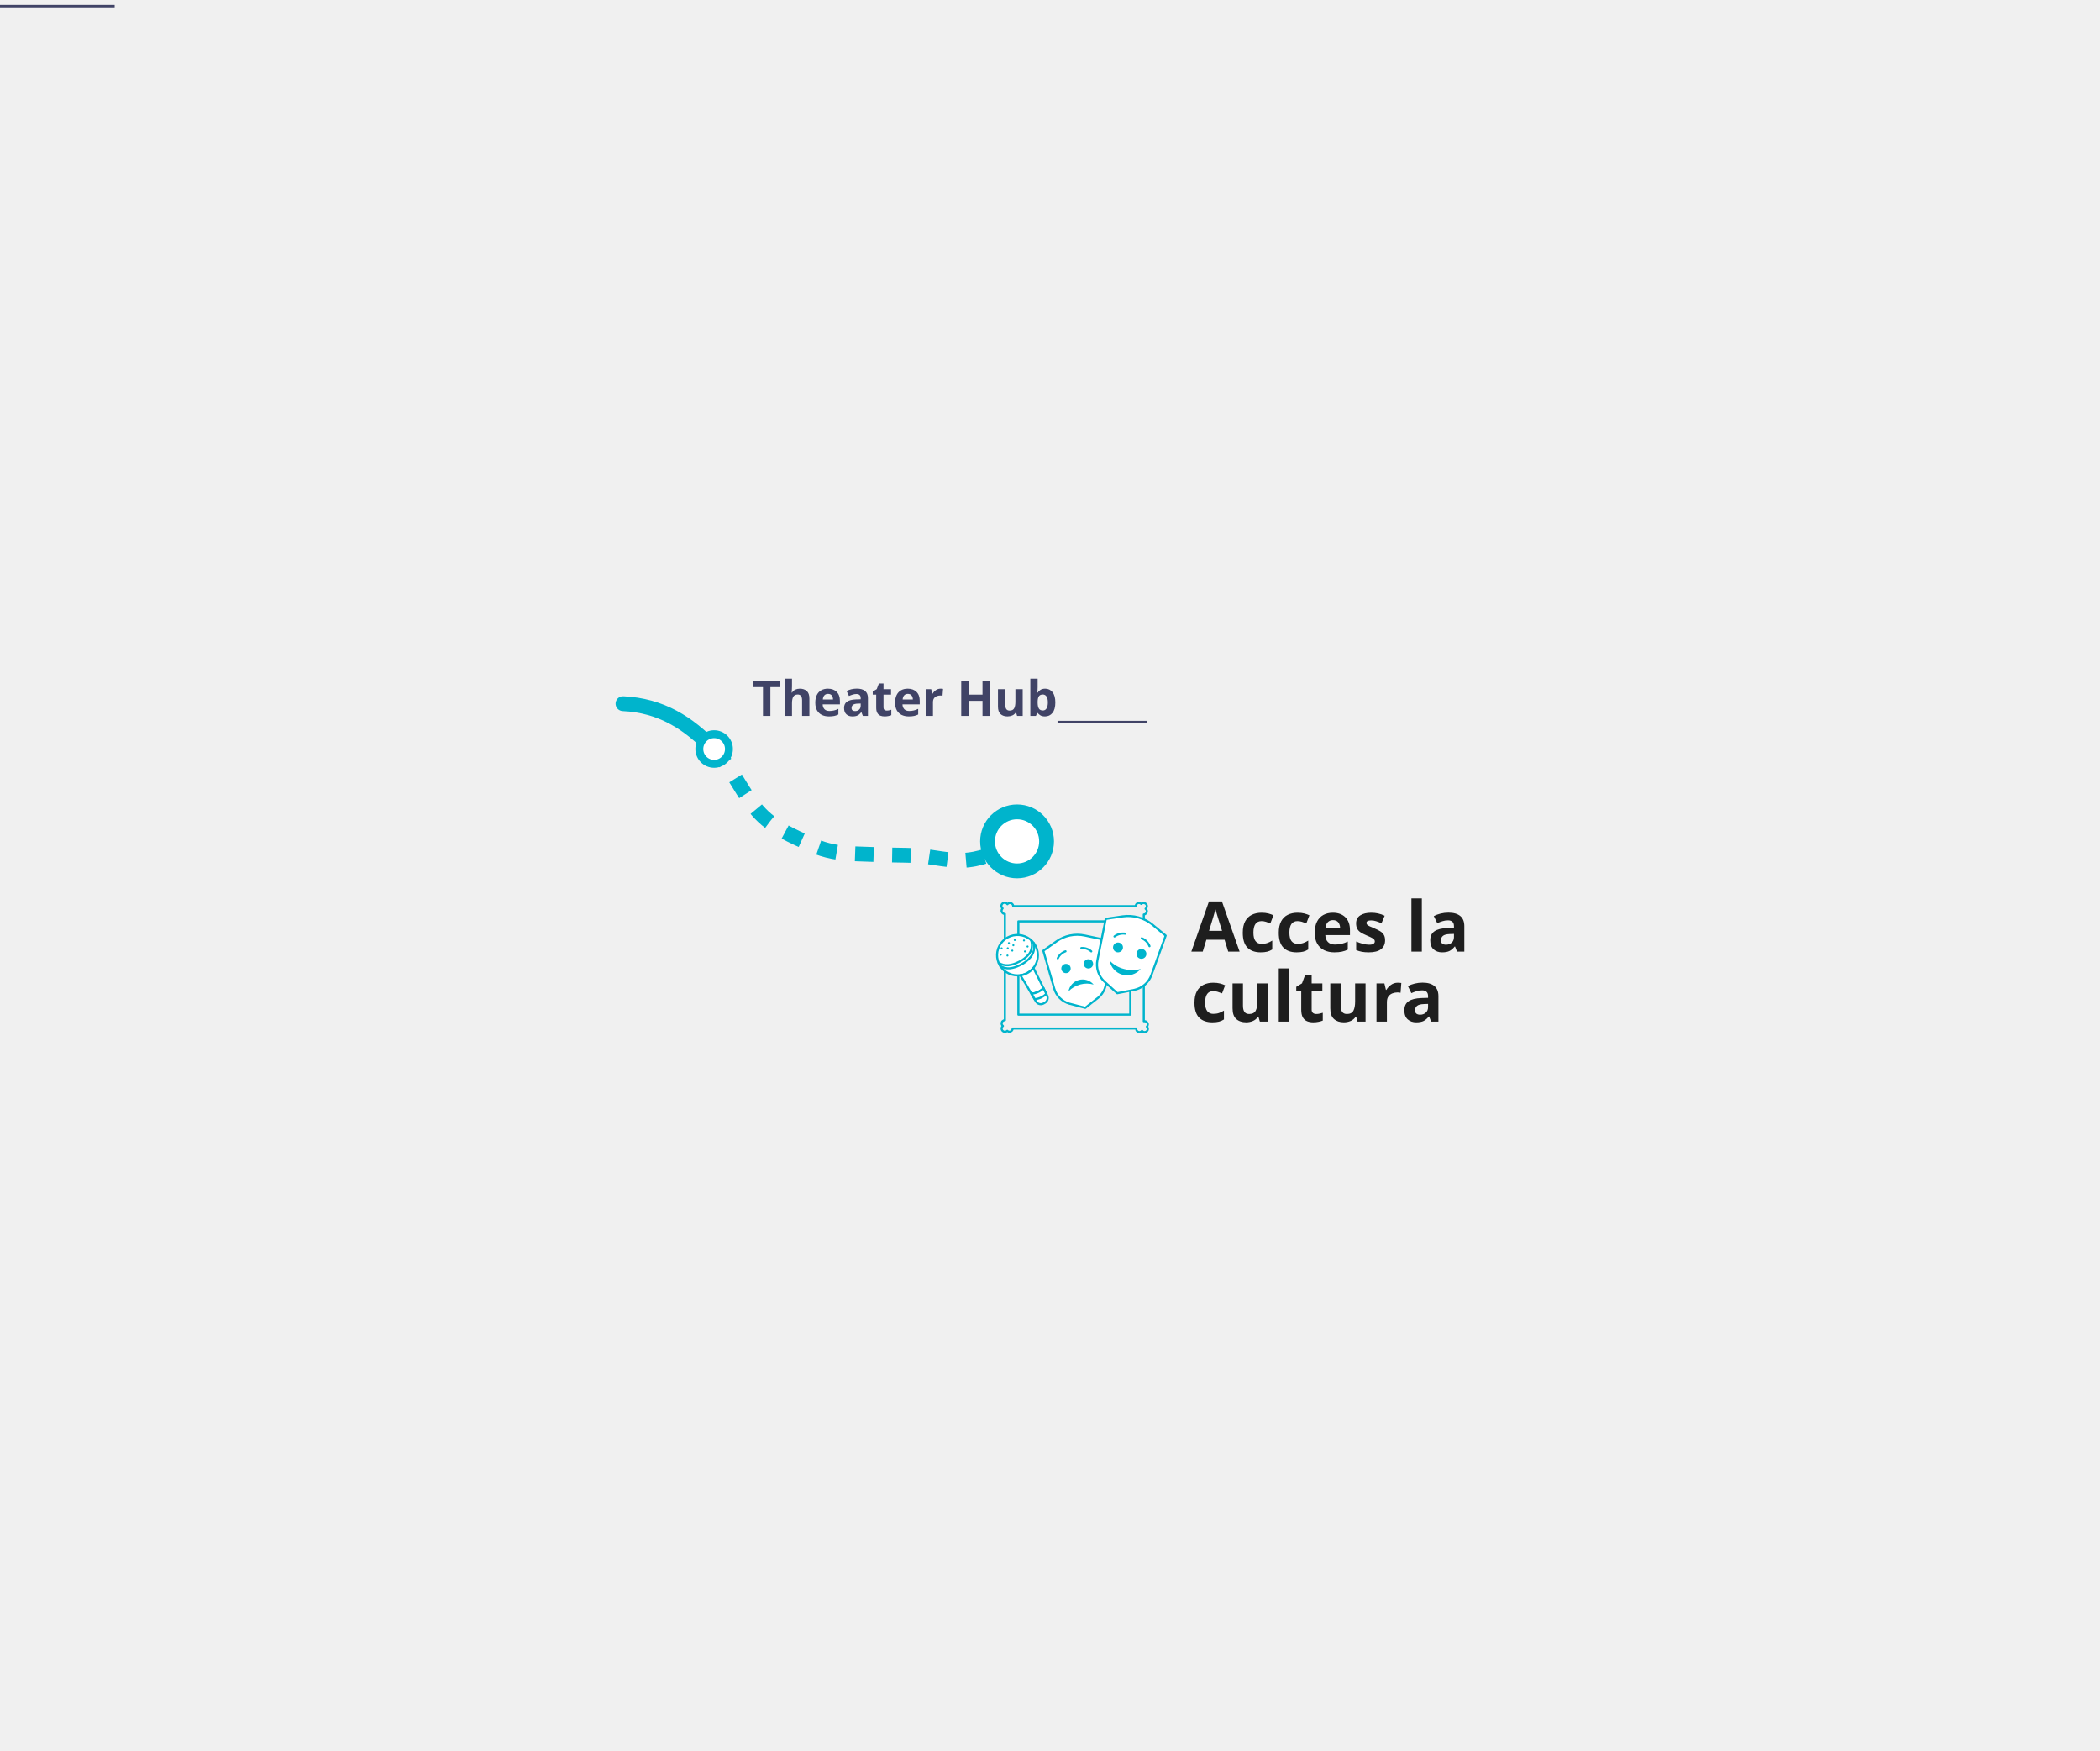
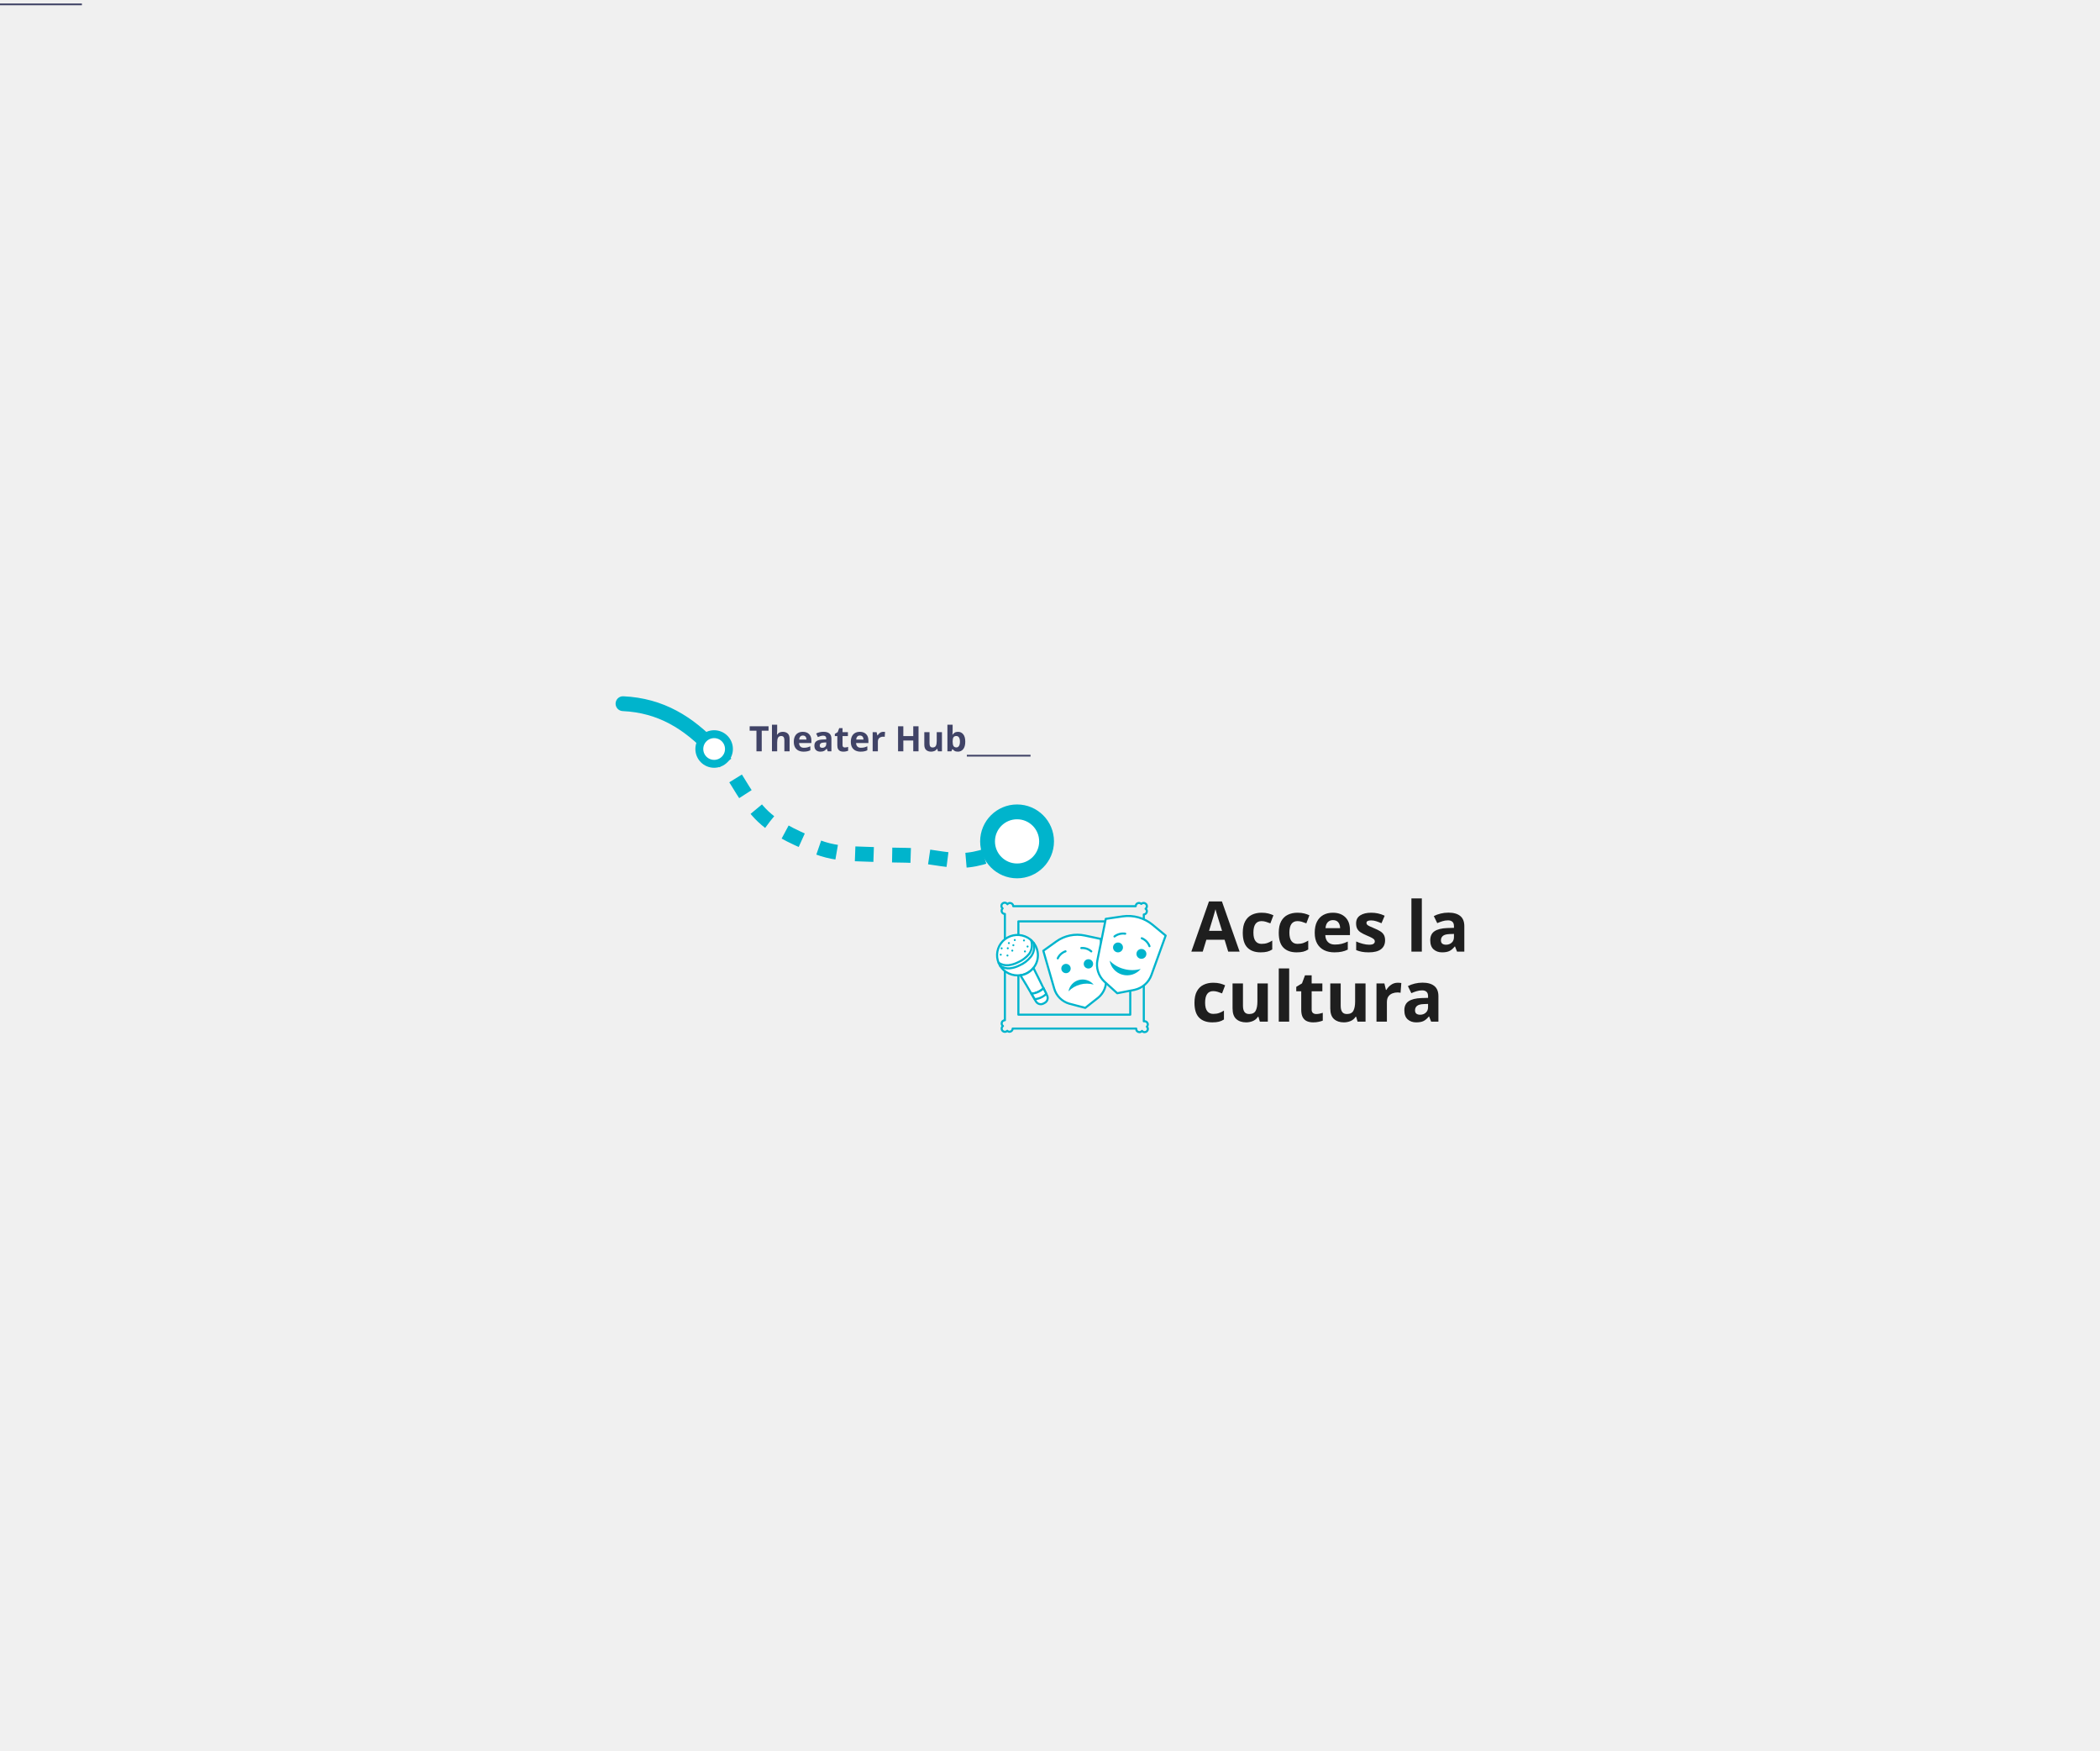
<svg xmlns="http://www.w3.org/2000/svg" viewBox="0 0 1200 1000" fill="none">
  <g id="segment-participation-09-acces-la-cultura">
    <g id="Group 1164">
      <path id="Vector" d="M581.18 479.859C572.737 485.909 563.256 490.176 553.233 491.304C543.142 492.433 533.119 489.228 523.028 488.776C515.94 488.46 508.739 488.573 501.718 488.234C496.458 487.986 491.582 487.963 486.842 487.715C479.347 487.309 472.213 486.316 464.538 482.884C452.822 477.647 441.422 472.974 432.776 462.996C424.424 453.357 419.57 441.302 410.992 431.618C409.863 430.331 408.712 429.067 407.561 427.848" stroke="#00B4CC" stroke-width="8.47" stroke-miterlimit="10" stroke-linejoin="round" stroke-dasharray="10.59 10.59" />
      <path id="Vector_2" d="M581.179 497.535C590.493 497.535 598.042 489.985 598.042 480.672C598.042 471.359 590.493 463.809 581.179 463.809C571.866 463.809 564.316 471.359 564.316 480.672C564.316 489.985 571.866 497.535 581.179 497.535Z" fill="white" stroke="#00B4CC" stroke-width="8.47" stroke-miterlimit="10" stroke-linecap="round" stroke-linejoin="round" />
      <path id="Vector_3" d="M407.537 427.893C393.361 412.903 377.649 403.016 356 402" stroke="#00B4CC" stroke-width="8.47" stroke-miterlimit="10" stroke-linecap="round" stroke-linejoin="round" />
      <path id="Vector_4" d="M408.08 436.359C412.755 436.359 416.545 432.569 416.545 427.893C416.545 423.218 412.755 419.428 408.08 419.428C403.404 419.428 399.614 423.218 399.614 427.893C399.614 432.569 403.404 436.359 408.08 436.359Z" fill="white" stroke="#00B4CC" stroke-width="4.515" stroke-miterlimit="10" stroke-linecap="round" stroke-linejoin="round" />
      <g id="icon-acces-la-cultura 1" clip-path="url(#clip0)">
        <path id="Vector_5" d="M655.354 586.526C655.532 586.692 655.674 586.893 655.77 587.116C655.866 587.339 655.915 587.579 655.912 587.822C655.912 588.308 655.717 588.775 655.37 589.119C655.023 589.463 654.552 589.656 654.061 589.656C653.774 589.656 653.491 589.59 653.233 589.464C652.976 589.338 652.751 589.155 652.577 588.929C652.407 589.155 652.186 589.339 651.931 589.465C651.676 589.592 651.394 589.657 651.109 589.656C650.618 589.656 650.147 589.463 649.8 589.119C649.453 588.775 649.258 588.308 649.258 587.822C649.251 587.749 649.251 587.674 649.258 587.601H578.662C578.662 588.089 578.468 588.557 578.121 588.903C577.774 589.249 577.304 589.446 576.811 589.45C576.339 589.434 575.892 589.236 575.567 588.897C575.31 589.164 574.977 589.349 574.613 589.426C574.248 589.503 573.869 589.469 573.524 589.329C573.179 589.189 572.885 588.949 572.68 588.641C572.475 588.333 572.369 587.97 572.375 587.601C572.374 587.318 572.44 587.04 572.567 586.787C572.695 586.535 572.88 586.315 573.109 586.147C572.881 585.974 572.696 585.752 572.569 585.497C572.441 585.242 572.375 584.961 572.375 584.677C572.375 584.19 572.57 583.724 572.917 583.38C573.264 583.036 573.735 582.843 574.226 582.843V522.116C573.854 522.123 573.488 522.017 573.176 521.814C572.865 521.611 572.623 521.32 572.481 520.978C572.34 520.637 572.306 520.261 572.384 519.9C572.462 519.539 572.648 519.209 572.918 518.955C572.71 518.786 572.541 518.575 572.424 518.335C572.307 518.096 572.244 517.834 572.24 517.568C572.235 517.302 572.289 517.038 572.398 516.794C572.506 516.551 572.667 516.334 572.869 516.158C573.071 515.983 573.309 515.853 573.567 515.778C573.825 515.702 574.096 515.684 574.362 515.723C574.627 515.762 574.881 515.857 575.106 516.003C575.331 516.149 575.52 516.342 575.662 516.568C575.838 516.341 576.066 516.158 576.326 516.035C576.587 515.911 576.873 515.85 577.162 515.857C577.648 515.865 578.11 516.062 578.451 516.405C578.791 516.748 578.982 517.21 578.982 517.69H648.971C648.972 517.325 649.083 516.968 649.289 516.664C649.496 516.361 649.788 516.125 650.13 515.987C650.471 515.848 650.847 515.813 651.208 515.885C651.57 515.958 651.902 516.135 652.162 516.394C652.332 516.221 652.535 516.084 652.761 515.992C652.985 515.899 653.227 515.853 653.471 515.857C653.717 515.853 653.961 515.897 654.189 515.987C654.417 516.078 654.625 516.212 654.8 516.383C654.976 516.553 655.115 516.757 655.21 516.981C655.305 517.206 655.354 517.447 655.354 517.69C655.354 517.975 655.288 518.255 655.16 518.51C655.033 518.765 654.848 518.988 654.62 519.16C654.849 519.329 655.034 519.548 655.162 519.801C655.289 520.053 655.355 520.332 655.354 520.615C655.35 521.082 655.167 521.531 654.841 521.869C654.514 522.206 654.07 522.408 653.599 522.432V583.428C653.747 583.412 653.897 583.412 654.045 583.428C654.29 583.428 654.532 583.476 654.757 583.569C654.983 583.662 655.188 583.799 655.36 583.971C655.532 584.143 655.668 584.347 655.76 584.571C655.852 584.795 655.899 585.035 655.896 585.277C655.889 585.748 655.694 586.197 655.354 586.526Z" stroke="#00B4CC" stroke-width="1.2" stroke-linecap="round" stroke-linejoin="round" />
        <path id="Vector_6" d="M645.86 526.367H581.935V579.665H645.86V526.367Z" stroke="#00B4CC" stroke-width="1.2" stroke-linecap="round" stroke-linejoin="round" />
        <path id="Vector_7" d="M592.913 543.707C593.453 546.711 592.771 549.806 591.016 552.314C589.261 554.822 586.576 556.541 583.546 557.095H583.195C580.924 557.441 578.6 557.116 576.515 556.159C574.43 555.202 572.677 553.656 571.475 551.716C570.274 549.776 569.678 547.527 569.762 545.252C569.846 542.978 570.606 540.778 571.948 538.93C573.289 537.082 575.152 535.668 577.302 534.864C579.452 534.061 581.794 533.905 584.034 534.415C586.273 534.925 588.311 536.079 589.89 537.732C591.47 539.385 592.522 541.464 592.913 543.707Z" fill="white" stroke="#00B4CC" stroke-width="1.2" stroke-linecap="round" stroke-linejoin="round" />
        <path id="Vector_8" d="M571.514 551.799C573.138 552.876 575.088 553.367 577.035 553.19C578.894 552.989 580.7 552.453 582.365 551.609C584.963 550.526 587.246 548.814 589.003 546.63C589.878 545.53 590.485 544.244 590.779 542.874C591.072 541.504 591.043 540.085 590.694 538.727" stroke="#00B4CC" stroke-width="1.2" stroke-linecap="round" stroke-linejoin="round" />
-         <path id="Vector_9" d="M570.669 550.031C572.296 551.104 574.244 551.594 576.19 551.422C578.048 551.213 579.852 550.678 581.52 549.841C584.113 548.749 586.394 547.039 588.158 544.862C588.928 543.741 589.423 542.456 589.603 541.112C589.783 539.767 589.643 538.399 589.196 537.117" stroke="#00B4CC" stroke-width="1.2" stroke-linecap="round" stroke-linejoin="round" />
+         <path id="Vector_9" d="M570.669 550.031C572.296 551.103 574.244 551.594 576.19 551.422C578.048 551.213 579.852 550.678 581.52 549.841C584.113 548.749 586.394 547.039 588.158 544.862C588.928 543.741 589.423 542.456 589.603 541.112C589.783 539.767 589.643 538.399 589.196 537.117" stroke="#00B4CC" stroke-width="1.2" stroke-linecap="round" stroke-linejoin="round" />
        <path id="Vector_10" d="M576.51 539.344C576.827 539.344 577.084 539.089 577.084 538.775C577.084 538.46 576.827 538.206 576.51 538.206C576.193 538.206 575.936 538.46 575.936 538.775C575.936 539.089 576.193 539.344 576.51 539.344Z" fill="#00B4CC" />
        <path id="Vector_11" d="M575.87 542.301C576.188 542.301 576.445 542.046 576.445 541.732C576.445 541.418 576.188 541.163 575.87 541.163C575.553 541.163 575.296 541.418 575.296 541.732C575.296 542.046 575.553 542.301 575.87 542.301Z" fill="#00B4CC" />
        <path id="Vector_12" d="M578.454 543.643C578.772 543.643 579.029 543.389 579.029 543.074C579.029 542.76 578.772 542.505 578.454 542.505C578.137 542.505 577.88 542.76 577.88 543.074C577.88 543.389 578.137 543.643 578.454 543.643Z" fill="#00B4CC" />
        <path id="Vector_13" d="M571.85 545.967C572.167 545.967 572.424 545.713 572.424 545.398C572.424 545.084 572.167 544.829 571.85 544.829C571.533 544.829 571.275 545.084 571.275 545.398C571.275 545.713 571.533 545.967 571.85 545.967Z" fill="#00B4CC" />
        <path id="Vector_14" d="M575.695 546.442C576.012 546.442 576.269 546.187 576.269 545.873C576.269 545.559 576.012 545.304 575.695 545.304C575.377 545.304 575.12 545.559 575.12 545.873C575.12 546.187 575.377 546.442 575.695 546.442Z" fill="#00B4CC" />
        <path id="Vector_15" d="M572.36 542.332C572.677 542.332 572.934 542.077 572.934 541.763C572.934 541.449 572.677 541.194 572.36 541.194C572.042 541.194 571.785 541.449 571.785 541.763C571.785 542.077 572.042 542.332 572.36 542.332Z" fill="#00B4CC" />
        <path id="Vector_16" d="M579.061 540.563C579.378 540.563 579.635 540.308 579.635 539.994C579.635 539.68 579.378 539.425 579.061 539.425C578.744 539.425 578.486 539.68 578.486 539.994C578.486 540.308 578.744 540.563 579.061 540.563Z" fill="#00B4CC" />
        <path id="Vector_17" d="M579.874 537.591C580.192 537.591 580.449 537.337 580.449 537.022C580.449 536.708 580.192 536.453 579.874 536.453C579.557 536.453 579.3 536.708 579.3 537.022C579.3 537.337 579.557 537.591 579.874 537.591Z" fill="#00B4CC" />
-         <path id="Vector_18" d="M585.141 537.829C585.458 537.829 585.715 537.574 585.715 537.26C585.715 536.945 585.458 536.691 585.141 536.691C584.824 536.691 584.566 536.945 584.566 537.26C584.566 537.574 584.824 537.829 585.141 537.829Z" fill="#00B4CC" />
-         <path id="Vector_19" d="M585.684 544.104C586.001 544.104 586.258 543.849 586.258 543.535C586.258 543.221 586.001 542.966 585.684 542.966C585.367 542.966 585.109 543.221 585.109 543.535C585.109 543.849 585.367 544.104 585.684 544.104Z" fill="#00B4CC" />
+         <path id="Vector_18" d="M585.141 537.829C585.458 537.829 585.715 537.574 585.715 537.26C585.715 536.945 585.458 536.69 585.141 536.69C584.824 536.69 584.566 536.945 584.566 537.26C584.566 537.574 584.824 537.829 585.141 537.829Z" fill="#00B4CC" />
+         <path id="Vector_19" d="M585.684 544.104C586.001 544.104 586.258 543.849 586.258 543.535C586.258 543.22 586.001 542.966 585.684 542.966C585.367 542.966 585.109 543.22 585.109 543.535C585.109 543.849 585.367 544.104 585.684 544.104Z" fill="#00B4CC" />
        <path id="Vector_20" d="M587.185 541.305C587.502 541.305 587.759 541.05 587.759 540.736C587.759 540.422 587.502 540.167 587.185 540.167C586.868 540.167 586.61 540.422 586.61 540.736C586.61 541.05 586.868 541.305 587.185 541.305Z" fill="#00B4CC" />
        <path id="Vector_21" d="M596.311 564.618C595.528 565.397 594.629 566.053 593.646 566.563C592.338 567.254 590.897 567.664 589.417 567.764L586.449 562.674L584.678 559.766L583.082 557.158H583.433C586.247 556.673 588.778 555.169 590.534 552.938L591.811 555.546L593.407 558.707L596.311 564.618Z" fill="white" stroke="#00B4CC" stroke-width="1.2" stroke-linecap="round" stroke-linejoin="round" />
        <path id="Vector_22" d="M596.312 564.634L597.908 567.795L598.37 568.759C598.726 569.496 598.779 570.34 598.52 571.115C598.262 571.889 597.71 572.535 596.982 572.917L596.28 573.296C595.557 573.691 594.708 573.793 593.91 573.581C593.113 573.369 592.429 572.859 592.003 572.158L591.237 570.877L589.402 567.716C590.882 567.616 592.323 567.207 593.631 566.515C594.613 566.021 595.516 565.388 596.312 564.634Z" fill="white" stroke="#00B4CC" stroke-width="1.2" stroke-linecap="round" stroke-linejoin="round" />
        <path id="Vector_23" d="M596.313 564.634L597.909 567.795C597.145 568.524 596.279 569.142 595.339 569.629C594.084 570.294 592.705 570.697 591.286 570.814L589.451 567.653C590.931 567.553 592.372 567.143 593.68 566.452C594.641 565.974 595.527 565.361 596.313 564.634Z" fill="white" stroke="#00B4CC" stroke-width="1.2" stroke-linecap="round" stroke-linejoin="round" />
-         <path id="Vector_24" d="M620.152 575.779L627.572 569.947C629.198 568.589 630.452 566.848 631.219 564.884C631.986 562.92 632.241 560.796 631.96 558.709L628.944 536.374L619.928 534.462C617.13 533.86 614.235 533.847 611.431 534.424C608.627 535.002 605.976 536.156 603.652 537.813L596.184 543.155L602.423 564.81C603.01 566.835 604.103 568.682 605.601 570.179C607.098 571.677 608.952 572.776 610.992 573.377L620.152 575.779Z" fill="white" />
-         <path id="Vector_25" d="M620.152 575.779L627.572 569.947C629.198 568.589 630.452 566.848 631.219 564.884C631.986 562.92 632.241 560.796 631.96 558.709L628.944 536.374L619.928 534.462C617.13 533.86 614.235 533.847 611.431 534.424C608.627 535.002 605.976 536.156 603.652 537.813L596.184 543.155L602.423 564.81C603.01 566.835 604.103 568.682 605.601 570.179C607.098 571.677 608.952 572.776 610.992 573.377L620.152 575.779Z" stroke="#00B4CC" stroke-width="1.2" stroke-linecap="round" stroke-linejoin="round" />
+         <path id="Vector_24" d="M620.152 575.779L627.572 569.947C629.198 568.59 630.452 566.848 631.219 564.884C631.986 562.92 632.241 560.796 631.96 558.709L628.944 536.375L619.928 534.462C617.13 533.86 614.235 533.847 611.431 534.424C608.627 535.002 605.976 536.156 603.652 537.813L596.184 543.155L602.423 564.81C603.01 566.836 604.103 568.682 605.601 570.18C607.098 571.677 608.952 572.776 610.992 573.377L620.152 575.779Z" fill="white" />
+         <path id="Vector_25" d="M620.152 575.779L627.572 569.947C629.198 568.59 630.452 566.848 631.219 564.884C631.986 562.92 632.241 560.796 631.96 558.709L628.944 536.375L619.928 534.462C617.13 533.86 614.235 533.847 611.431 534.424C608.627 535.002 605.976 536.156 603.652 537.813L596.184 543.155L602.423 564.81C603.01 566.836 604.103 568.682 605.601 570.18C607.098 571.677 608.952 572.776 610.992 573.377L620.152 575.779Z" stroke="#00B4CC" stroke-width="1.2" stroke-linecap="round" stroke-linejoin="round" />
        <path id="Vector_26" d="M609.141 555.958C610.621 555.958 611.822 554.769 611.822 553.302C611.822 551.836 610.621 550.647 609.141 550.647C607.66 550.647 606.46 551.836 606.46 553.302C606.46 554.769 607.66 555.958 609.141 555.958Z" fill="#00B4CC" />
        <path id="Vector_27" d="M621.956 553.302C623.437 553.302 624.637 552.113 624.637 550.646C624.637 549.18 623.437 547.991 621.956 547.991C620.476 547.991 619.275 549.18 619.275 550.646C619.275 552.113 620.476 553.302 621.956 553.302Z" fill="#00B4CC" />
        <path id="Vector_28" d="M624.938 562.486C623.935 561.294 622.607 560.412 621.113 559.946C619.619 559.479 618.021 559.446 616.508 559.852C614.996 560.259 613.634 561.086 612.582 562.236C611.531 563.387 610.834 564.812 610.576 566.343C612.419 564.446 614.755 563.089 617.326 562.423C619.82 561.743 622.456 561.764 624.938 562.486Z" fill="#00B4CC" />
        <path id="Vector_29" d="M617.902 541.606C618.931 541.524 619.965 541.651 620.942 541.98C621.919 542.309 622.818 542.833 623.583 543.518" stroke="#00B4CC" stroke-width="1.2" stroke-linecap="round" stroke-linejoin="round" />
        <path id="Vector_30" d="M608.871 543.471C607.896 543.809 607.001 544.339 606.239 545.029C605.476 545.719 604.863 546.555 604.435 547.486" stroke="#00B4CC" stroke-width="1.2" stroke-linecap="round" stroke-linejoin="round" />
        <path id="Vector_31" d="M638.424 567.417L648.286 565.489C650.49 564.997 652.532 563.961 654.223 562.477C655.914 560.993 657.198 559.109 657.956 557.001L666.094 534.493L658.546 528.25C656.203 526.326 653.478 524.91 650.548 524.093C647.619 523.277 644.548 523.077 641.536 523.508L631.865 524.93L627.11 548.45C626.665 550.644 626.785 552.913 627.46 555.049C628.135 557.185 629.343 559.117 630.972 560.668L638.424 567.417Z" fill="white" stroke="#00B4CC" stroke-width="1.2" stroke-linecap="round" stroke-linejoin="round" />
        <path id="Vector_32" d="M638.855 544.07C640.424 544.07 641.696 542.81 641.696 541.256C641.696 539.702 640.424 538.443 638.855 538.443C637.286 538.443 636.015 539.702 636.015 541.256C636.015 542.81 637.286 544.07 638.855 544.07Z" fill="#00B4CC" />
        <path id="Vector_33" d="M652.243 547.753C653.811 547.753 655.083 546.493 655.083 544.939C655.083 543.385 653.811 542.126 652.243 542.126C650.674 542.126 649.402 543.385 649.402 544.939C649.402 546.493 650.674 547.753 652.243 547.753Z" fill="#00B4CC" />
        <path id="Vector_34" d="M634.115 548.814C634.425 550.707 635.28 552.472 636.577 553.896C637.874 555.32 639.558 556.344 641.427 556.845C643.297 557.345 645.272 557.301 647.117 556.718C648.962 556.134 650.597 555.036 651.828 553.556C648.697 554.424 645.385 554.424 642.254 553.556C639.145 552.763 636.325 551.119 634.115 548.814Z" fill="#00B4CC" />
        <path id="Vector_35" d="M652.436 536.01C653.447 536.425 654.362 537.042 655.122 537.822C655.882 538.603 656.473 539.53 656.856 540.546" stroke="#00B4CC" stroke-width="1.2" stroke-linecap="round" stroke-linejoin="round" />
        <path id="Vector_36" d="M642.987 533.402C641.909 533.243 640.808 533.301 639.753 533.572C638.697 533.844 637.708 534.324 636.844 534.983" stroke="#00B4CC" stroke-width="1.2" stroke-linecap="round" stroke-linejoin="round" />
      </g>
-       <text class="btn-project" text-decoration="underline" cursor="pointer" data-projectid="1" id="Theater Hub" fill="#404366" xml:space="preserve" style="white-space: pre" font-family="Titillium Web" font-size="28" font-weight="600" letter-spacing="0px">
-         <tspan x="430" y="409">Theater Hub</tspan>
+       <text class="btn-project" text-decoration="underline" cursor="pointer" data-projectid="1" id="Theater Hub" fill="#404366" xml:space="preserve" style="white-space: pre" font-family="Titillium Web" font-size="20" font-weight="600" letter-spacing="0px">
+         <tspan x="427.975" y="429.206">Theater Hub</tspan>
      </text>
      <text id="Acces la cultura" fill="#1E1E1E" xml:space="preserve" style="white-space: pre" font-family="Titillium Web" font-size="40" font-weight="600" letter-spacing="0px">
        <tspan x="680.756" y="543.656">Acces la </tspan>
        <tspan x="680.756" y="583.656">cultura</tspan>
      </text>
    </g>
  </g>
  <defs>
    <clipPath id="clip0">
      <rect width="98" height="76" fill="white" transform="translate(568.756 514.756)" />
    </clipPath>
  </defs>
</svg>
